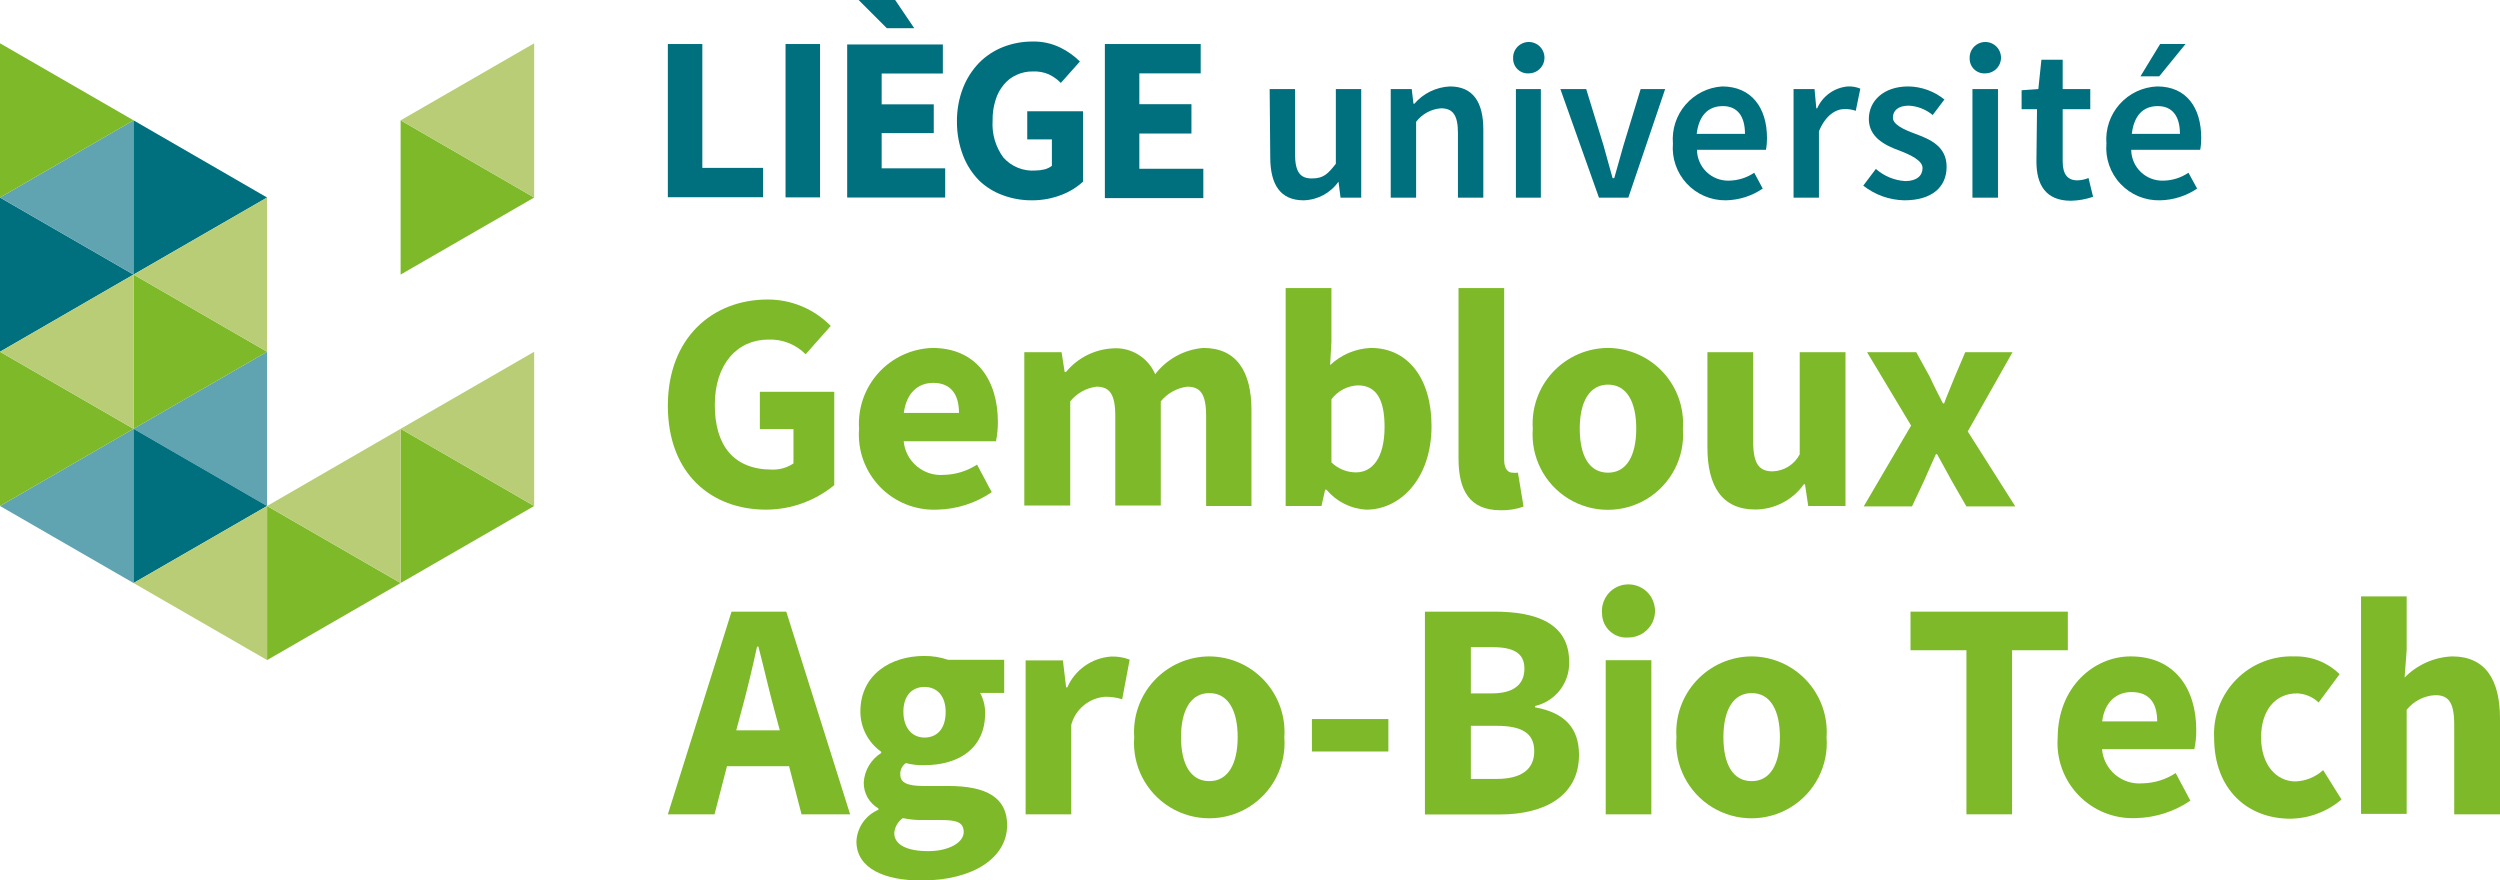
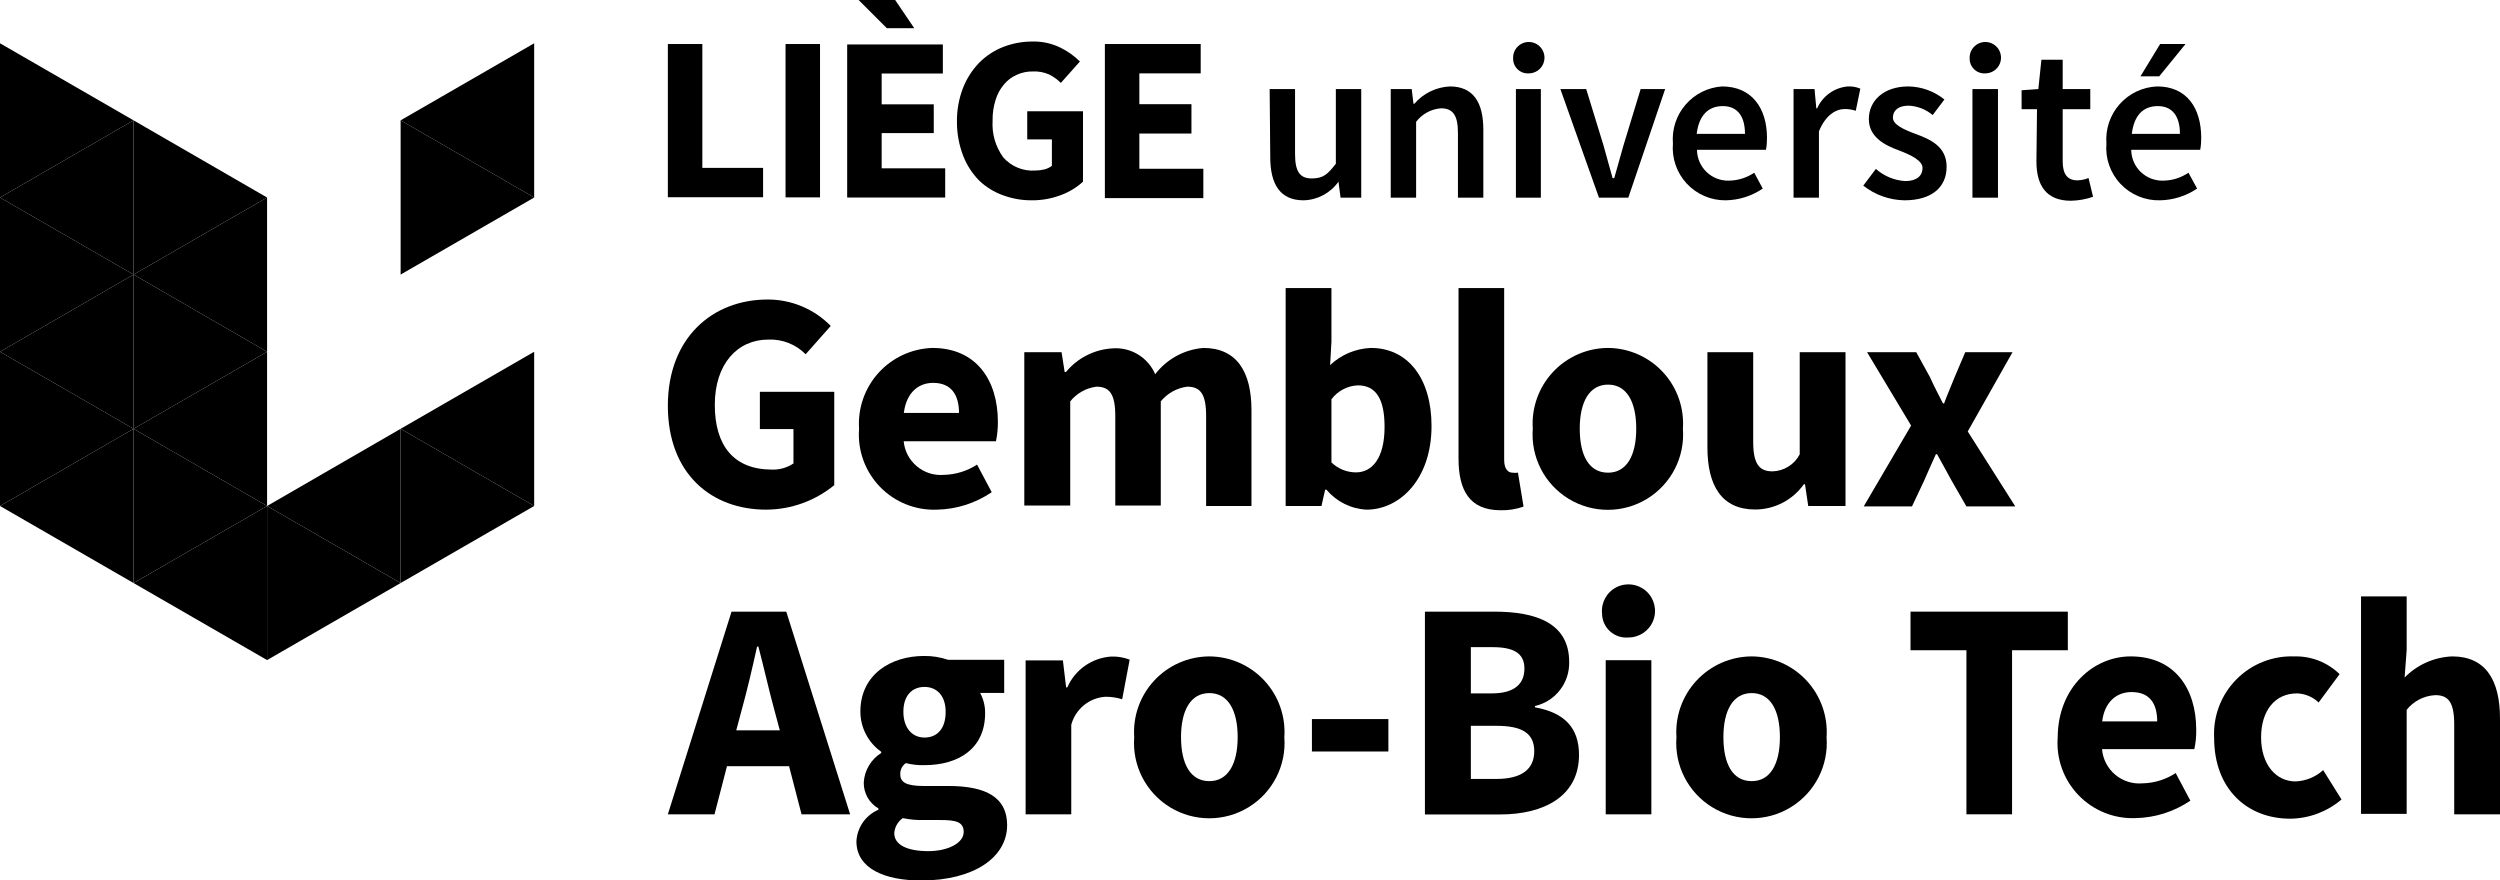
<svg xmlns="http://www.w3.org/2000/svg" height="59.96" width="170.36">
  <defs>
    <style>.cls-1{fill:#00707f;}.cls-2{fill:#5fa4b0;}.cls-3{fill:#7db928;}.cls-4{fill:#b9cd76;}</style>
  </defs>
  <g id="Calque_2" data-name="Calque 2">
    <g id="faculté">
-       <polygon class="cls-1" points="9.1 18.71 0 23.97 0 13.46 9.1 18.71" />
-       <polygon class="cls-2" points="0 34.48 9.1 29.22 9.1 39.73 0 34.48" />
-       <polygon class="cls-2" points="0 13.46 9.1 8.2 9.1 18.71 0 13.46" />
-       <polygon class="cls-1" points="18.2 13.46 9.1 8.2 9.1 18.71 18.2 13.46" />
-       <polygon class="cls-2" points="9.1 29.22 18.2 34.48 18.2 23.97 9.1 29.22" />
-       <polygon class="cls-1" points="18.2 34.48 9.1 29.22 9.1 39.73 18.2 34.48" />
-       <polygon class="cls-3" points="18.2 23.97 9.1 18.71 9.1 29.22 18.2 23.97" />
-       <polygon class="cls-3" points="9.1 29.22 0 34.48 0 23.97 9.1 29.22" />
-       <polygon class="cls-3" points="9.1 8.2 0 13.46 0 2.95 9.1 8.2" />
-       <polygon class="cls-3" points="27.3 39.73 18.2 34.48 18.2 44.98 27.3 39.73" />
-       <polygon class="cls-3" points="36.4 13.46 27.3 18.71 27.3 8.2 36.4 13.46" />
-       <polygon class="cls-3" points="36.4 34.48 27.3 39.73 27.3 29.22 36.4 34.48" />
-       <polygon class="cls-4" points="0 23.97 9.1 18.71 9.1 29.22 0 23.97" />
-       <polygon class="cls-4" points="9.1 18.71 18.2 23.97 18.2 13.46 9.1 18.71" />
-       <polygon class="cls-4" points="9.1 39.73 18.2 44.98 18.2 34.48 9.1 39.73" />
-       <polygon class="cls-4" points="18.2 34.48 27.3 39.73 27.3 29.22 18.2 34.48" />
-       <polygon class="cls-4" points="27.3 8.2 36.4 2.95 36.4 13.46 27.3 8.2" />
-       <polygon class="cls-4" points="27.3 29.22 36.4 23.97 36.4 34.48 27.3 29.22" />
-       <path class="cls-3" d="M52.31,20.41a6,6,0,0,1,4.3,1.8L54.9,24.14a3.38,3.38,0,0,0-2.54-1c-2.12,0-3.65,1.67-3.65,4.45S50,32,52.61,32a2.47,2.47,0,0,0,1.46-.42V29.24H51.78V26.7h5.07v6.36a7.37,7.37,0,0,1-4.64,1.67c-3.73,0-6.7-2.44-6.7-7.08S48.56,20.41,52.31,20.41Z" />
-       <path class="cls-3" d="M63.53,23.71c3,0,4.47,2.19,4.47,5.05a6.39,6.39,0,0,1-.13,1.31H61.58a2.54,2.54,0,0,0,2.73,2.29,4.33,4.33,0,0,0,2.27-.7l1,1.88a6.86,6.86,0,0,1-3.72,1.19,5.12,5.12,0,0,1-5.32-5.51A5.17,5.17,0,0,1,63.53,23.71Zm1.82,4.43c0-1.21-.51-2.05-1.76-2.05-1,0-1.82.65-2,2.05Z" />
-       <path class="cls-3" d="M69.8,24h2.54l.21,1.35h.09a4.43,4.43,0,0,1,3.17-1.61,2.92,2.92,0,0,1,2.91,1.76A4.6,4.6,0,0,1,82,23.71c2.27,0,3.28,1.61,3.28,4.24v6.53H82.19V28.35c0-1.52-.4-2-1.29-2a2.78,2.78,0,0,0-1.8,1v7.1H76V28.35c0-1.52-.4-2-1.29-2a2.74,2.74,0,0,0-1.78,1v7.1H69.8Z" />
-       <path class="cls-3" d="M87.61,19.63h3.12v3.64l-.09,1.61a4.29,4.29,0,0,1,2.78-1.17c2.54,0,4.13,2.1,4.13,5.32,0,3.62-2.16,5.7-4.43,5.7a3.82,3.82,0,0,1-2.73-1.36H90.3l-.25,1.11H87.61ZM92.4,32.19c1.08,0,1.95-.93,1.95-3.1,0-1.88-.57-2.83-1.82-2.83a2.37,2.37,0,0,0-1.8.95v4.3A2.4,2.4,0,0,0,92.4,32.19Z" />
-       <path class="cls-3" d="M99.39,19.63h3.11V31.34c0,.66.3.87.56.87a1.4,1.4,0,0,0,.38,0l.38,2.31a4.25,4.25,0,0,1-1.57.25c-2.14,0-2.86-1.4-2.86-3.52Z" />
-       <path class="cls-3" d="M109.58,23.71a5.15,5.15,0,0,1,5.1,5.51,5.13,5.13,0,1,1-10.23,0A5.16,5.16,0,0,1,109.58,23.71Zm0,8.5c1.27,0,1.92-1.17,1.92-3s-.65-3-1.92-3-1.93,1.17-1.93,3S108.28,32.21,109.58,32.21Z" />
-       <path class="cls-3" d="M116.35,24h3.12v6.12c0,1.5.42,2,1.31,2a2.15,2.15,0,0,0,1.86-1.16V24h3.12V34.48h-2.54L123,33h-.08a4.07,4.07,0,0,1-3.31,1.72c-2.28,0-3.26-1.61-3.26-4.24Z" />
-       <path class="cls-3" d="M130.23,29l-3-5h3.35l.93,1.69c.27.6.59,1.21.89,1.8h.08c.21-.59.49-1.2.72-1.8l.72-1.69h3.22l-3.05,5.4,3.24,5.11H134l-1-1.74c-.34-.6-.66-1.23-1-1.82h-.08c-.26.59-.55,1.2-.81,1.82l-.82,1.74H127Z" />
-       <path class="cls-3" d="M53.77,52.21H49.54l-.85,3.28H45.51l4.34-13.81h3.73l4.35,13.81H54.62Zm-.63-2.44L52.8,48.5c-.38-1.37-.74-3-1.12-4.44h-.09c-.32,1.46-.7,3.07-1.08,4.44l-.34,1.27Z" />
-       <path class="cls-3" d="M59.86,55.18v-.09a2,2,0,0,1-1-1.78,2.55,2.55,0,0,1,1.19-2v-.08a3.36,3.36,0,0,1-1.42-2.74c0-2.52,2.07-3.79,4.34-3.79a4.89,4.89,0,0,1,1.63.26h3.83v2.26H66.79a2.83,2.83,0,0,1,.34,1.38c0,2.42-1.82,3.54-4.13,3.54A4.42,4.42,0,0,1,61.73,52a.87.87,0,0,0-.38.78c0,.53.42.78,1.59.78h1.69c2.59,0,4,.79,4,2.67,0,2.19-2.26,3.77-5.86,3.77-2.46,0-4.41-.8-4.41-2.67A2.47,2.47,0,0,1,59.86,55.18ZM63.25,58c1.4,0,2.42-.58,2.42-1.3s-.57-.82-1.61-.82H63a6.25,6.25,0,0,1-1.48-.13,1.37,1.37,0,0,0-.58,1C60.92,57.59,61.86,58,63.25,58Zm1.19-9.5c0-1.1-.61-1.69-1.44-1.69s-1.44.57-1.44,1.69.61,1.76,1.44,1.76S64.44,49.69,64.44,48.52Z" />
-       <path class="cls-3" d="M69.89,45h2.54l.22,1.84h.08a3.52,3.52,0,0,1,3-2.1,3.17,3.17,0,0,1,1.25.21l-.51,2.7a3.78,3.78,0,0,0-1.14-.17A2.58,2.58,0,0,0,73,49.39v6.1H69.89Z" />
-       <path class="cls-3" d="M82.41,44.73a5.15,5.15,0,0,1,5.11,5.51,5.13,5.13,0,1,1-10.23,0A5.15,5.15,0,0,1,82.41,44.73Zm0,8.5c1.27,0,1.93-1.17,1.93-3s-.66-3-1.93-3-1.93,1.17-1.93,3S81.12,53.23,82.41,53.23Z" />
-       <path class="cls-3" d="M89.4,49h5.21v2.21H89.4Z" />
-       <path class="cls-3" d="M97.1,41.68h4.72c2.88,0,5.11.79,5.11,3.43a3,3,0,0,1-2.33,3v.09c2,.36,3,1.39,3,3.24,0,2.81-2.37,4.06-5.38,4.06H97.1Zm4.57,5.57c1.53,0,2.21-.65,2.21-1.69s-.72-1.46-2.17-1.46h-1.48v3.15Zm.3,5.83c1.69,0,2.58-.64,2.58-1.89s-.87-1.73-2.58-1.73h-1.74v3.62Z" />
-       <path class="cls-3" d="M109.17,41.81a1.81,1.81,0,1,1,1.8,1.63A1.65,1.65,0,0,1,109.17,41.81Zm.25,3.18h3.11v10.5h-3.11Z" />
-       <path class="cls-3" d="M119.37,44.73a5.15,5.15,0,0,1,5.1,5.51,5.13,5.13,0,1,1-10.23,0A5.16,5.16,0,0,1,119.37,44.73Zm0,8.5c1.27,0,1.92-1.17,1.92-3s-.65-3-1.92-3-1.93,1.17-1.93,3S118.07,53.23,119.37,53.23Z" />
-       <path class="cls-3" d="M134,44.31h-3.81V41.68h10.72v2.63h-3.8V55.49H134Z" />
-       <path class="cls-3" d="M145.19,44.73c3,0,4.47,2.19,4.47,5a5.78,5.78,0,0,1-.13,1.32h-6.29A2.55,2.55,0,0,0,146,53.38a4.27,4.27,0,0,0,2.26-.7l1,1.88a6.89,6.89,0,0,1-3.73,1.19,5.12,5.12,0,0,1-5.31-5.51C140.24,46.83,142.67,44.73,145.19,44.73ZM147,49.16c0-1.21-.5-2-1.75-2-1,0-1.83.65-2,2Z" />
-       <path class="cls-3" d="M156.35,44.73a4.25,4.25,0,0,1,3.08,1.21L158,47.87a2.24,2.24,0,0,0-1.47-.62c-1.5,0-2.45,1.17-2.45,3s1,3,2.35,3a3,3,0,0,0,1.88-.77l1.25,2a5.48,5.48,0,0,1-3.49,1.31c-2.92,0-5.19-2-5.19-5.51A5.28,5.28,0,0,1,156.35,44.73Z" />
-       <path class="cls-3" d="M160.89,40.64H164v3.65l-.14,1.88a4.81,4.81,0,0,1,3.24-1.44c2.28,0,3.26,1.61,3.26,4.24v6.52h-3.12V49.37c0-1.52-.4-2-1.29-2a2.66,2.66,0,0,0-1.95,1v7.09h-3.11Z" />
-       <path class="cls-1" d="M86.52,6.07h1.73v4.42c0,1.22.34,1.67,1.14,1.67s1.09-.3,1.64-1V6.07h1.73v7.4H91.35l-.14-1.09h0a3,3,0,0,1-2.38,1.27c-1.58,0-2.27-1.07-2.27-2.94Z" />
-       <path class="cls-1" d="M94.77,6.07H96.2l.12,1h.06A3.41,3.41,0,0,1,98.8,5.89c1.58,0,2.28,1.07,2.28,2.94v4.64H99.35V9.06c0-1.22-.35-1.68-1.16-1.68a2.36,2.36,0,0,0-1.69.92v5.17H94.77Z" />
-       <path class="cls-1" d="M103.3,6.07H105v7.4H103.3Z" />
-       <path class="cls-1" d="M106.33,6.07h1.76l1.18,3.84c.19.73.42,1.48.62,2.23H110c.21-.75.42-1.5.63-2.23l1.17-3.84h1.67l-2.51,7.4h-2Z" />
-       <path class="cls-1" d="M117.35,5.89c2,0,3.06,1.45,3.06,3.51a4.11,4.11,0,0,1-.07.81h-4.7a2.12,2.12,0,0,0,2.18,2.1,3.15,3.15,0,0,0,1.72-.54l.58,1.08a4.6,4.6,0,0,1-2.53.8A3.57,3.57,0,0,1,114,9.78,3.6,3.6,0,0,1,117.35,5.89Zm1.56,3.23c0-1.18-.5-1.89-1.51-1.89s-1.63.65-1.78,1.89Z" />
-       <path class="cls-1" d="M122.22,6.07h1.43l.12,1.31h.06a2.52,2.52,0,0,1,2.09-1.49,2,2,0,0,1,.85.15l-.31,1.51a2.24,2.24,0,0,0-.76-.12c-.59,0-1.3.41-1.75,1.52v4.52h-1.73Z" />
-       <path class="cls-1" d="M127.83,11.51a3.33,3.33,0,0,0,2,.83c.8,0,1.18-.38,1.18-.89s-.8-.89-1.58-1.19c-1-.36-2.08-.92-2.08-2.15s1-2.22,2.69-2.22a4,4,0,0,1,2.46.89l-.8,1.06a2.74,2.74,0,0,0-1.63-.64c-.74,0-1.08.35-1.08.82s.74.81,1.53,1.1c1,.37,2.13.85,2.13,2.24s-1,2.29-2.88,2.29a4.66,4.66,0,0,1-2.8-1Z" />
-       <path class="cls-1" d="M134.41,6.07h1.74v7.4h-1.74Z" />
-       <path class="cls-1" d="M138.81,7.44h-1.05V6.15l1.14-.08.21-2h1.45v2h1.88V7.44h-1.88V11c0,.87.33,1.29,1,1.29a2.1,2.1,0,0,0,.76-.16l.31,1.28a4.92,4.92,0,0,1-1.51.27c-1.72,0-2.35-1.09-2.35-2.68Z" />
-       <path class="cls-1" d="M147,5.89c2,0,3,1.45,3,3.51a4.11,4.11,0,0,1-.07.81h-4.7a2.12,2.12,0,0,0,2.18,2.1,3.12,3.12,0,0,0,1.72-.54l.59,1.08a4.66,4.66,0,0,1-2.53.8,3.57,3.57,0,0,1-3.65-3.87A3.61,3.61,0,0,1,147,5.89Zm1.55,3.23c0-1.18-.5-1.89-1.51-1.89s-1.62.65-1.77,1.89Z" />
-       <path class="cls-1" d="M103.11,4a1.07,1.07,0,1,1,1.07,1A1,1,0,0,1,103.11,4Z" />
-       <path class="cls-1" d="M134.22,4a1.07,1.07,0,1,1,1.07,1A1,1,0,0,1,134.22,4Z" />
-       <polygon class="cls-1" points="147.14 5.2 145.86 5.2 147.2 3 148.93 3 147.14 5.2" />
-       <path class="cls-1" d="M45.51,3h2.35v8.44H52v2H45.51Z" />
-       <path class="cls-1" d="M53.53,3h2.35V13.45H53.53Z" />
-       <polygon class="cls-1" points="57.73 3.03 64.25 3.03 64.25 5.01 60.08 5.01 60.08 7.11 63.63 7.11 63.63 9.07 60.08 9.07 60.08 11.47 64.41 11.47 64.41 13.46 57.73 13.46 57.73 3.03" />
-       <polygon class="cls-1" points="58.51 0 61 0 62.3 1.92 60.43 1.92 58.51 0" />
-       <path class="cls-1" d="M65.21,8.3A6.22,6.22,0,0,1,65.62,6a5.24,5.24,0,0,1,1.1-1.72A4.76,4.76,0,0,1,68.36,3.2a5.46,5.46,0,0,1,2-.37,4.11,4.11,0,0,1,1.91.42,5.08,5.08,0,0,1,1.32.94l-1.3,1.46a3,3,0,0,0-.81-.58,2.44,2.44,0,0,0-1.09-.2,2.51,2.51,0,0,0-1.11.23,2.34,2.34,0,0,0-.87.66,2.91,2.91,0,0,0-.57,1.06,4.34,4.34,0,0,0-.2,1.4,3.83,3.83,0,0,0,.73,2.51,2.66,2.66,0,0,0,2.19.89,2.59,2.59,0,0,0,.63-.08,1.4,1.4,0,0,0,.49-.24V9.5H70V7.58h3.8v4.8a4.54,4.54,0,0,1-1.47.9,5.45,5.45,0,0,1-2,.37,5.57,5.57,0,0,1-2-.35,4.58,4.58,0,0,1-1.61-1,5,5,0,0,1-1.08-1.67A6.37,6.37,0,0,1,65.21,8.3Z" />
-       <path class="cls-1" d="M75.29,3h6.53V5H77.64V7.1h3.55v2H77.64v2.4H82v2H75.29Z" />
+       <polygon className="cls-1" points="9.1 18.71 0 23.97 0 13.46 9.1 18.71" />
+       <polygon className="cls-2" points="0 34.48 9.1 29.22 9.1 39.73 0 34.48" />
+       <polygon className="cls-2" points="0 13.46 9.1 8.2 9.1 18.71 0 13.46" />
+       <polygon className="cls-1" points="18.2 13.46 9.1 8.2 9.1 18.71 18.2 13.46" />
+       <polygon className="cls-2" points="9.1 29.22 18.2 34.48 18.2 23.97 9.1 29.22" />
+       <polygon className="cls-1" points="18.2 34.48 9.1 29.22 9.1 39.73 18.2 34.48" />
+       <polygon className="cls-3" points="18.2 23.97 9.1 18.71 9.1 29.22 18.2 23.97" />
+       <polygon className="cls-3" points="9.1 29.22 0 34.48 0 23.97 9.1 29.22" />
+       <polygon className="cls-3" points="9.1 8.2 0 13.46 0 2.95 9.1 8.2" />
+       <polygon className="cls-3" points="27.3 39.73 18.2 34.48 18.2 44.98 27.3 39.73" />
+       <polygon className="cls-3" points="36.4 13.46 27.3 18.71 27.3 8.2 36.4 13.46" />
+       <polygon className="cls-3" points="36.4 34.48 27.3 39.73 27.3 29.22 36.4 34.48" />
+       <polygon className="cls-4" points="0 23.97 9.1 18.71 9.1 29.22 0 23.97" />
+       <polygon className="cls-4" points="9.1 18.71 18.2 23.97 18.2 13.46 9.1 18.71" />
+       <polygon className="cls-4" points="9.1 39.73 18.2 44.98 18.2 34.48 9.1 39.73" />
+       <polygon className="cls-4" points="18.2 34.48 27.3 39.73 27.3 29.22 18.2 34.48" />
+       <polygon className="cls-4" points="27.3 8.2 36.4 2.95 36.4 13.46 27.3 8.2" />
+       <polygon className="cls-4" points="27.3 29.22 36.4 23.97 36.4 34.48 27.3 29.22" />
+       <path className="cls-3" d="M52.31,20.41a6,6,0,0,1,4.3,1.8L54.9,24.14a3.38,3.38,0,0,0-2.54-1c-2.12,0-3.65,1.67-3.65,4.45S50,32,52.61,32a2.47,2.47,0,0,0,1.46-.42V29.24H51.78V26.7h5.07v6.36a7.37,7.37,0,0,1-4.64,1.67c-3.73,0-6.7-2.44-6.7-7.08S48.56,20.41,52.31,20.41Z" />
+       <path className="cls-3" d="M63.53,23.71c3,0,4.47,2.19,4.47,5.05a6.39,6.39,0,0,1-.13,1.31H61.58a2.54,2.54,0,0,0,2.73,2.29,4.33,4.33,0,0,0,2.27-.7l1,1.88a6.86,6.86,0,0,1-3.72,1.19,5.12,5.12,0,0,1-5.32-5.51A5.17,5.17,0,0,1,63.53,23.71Zm1.82,4.43c0-1.21-.51-2.05-1.76-2.05-1,0-1.82.65-2,2.05Z" />
+       <path className="cls-3" d="M69.8,24h2.54l.21,1.35h.09a4.43,4.43,0,0,1,3.17-1.61,2.92,2.92,0,0,1,2.91,1.76A4.6,4.6,0,0,1,82,23.71c2.27,0,3.28,1.61,3.28,4.24v6.53H82.19V28.35c0-1.52-.4-2-1.29-2a2.78,2.78,0,0,0-1.8,1v7.1H76V28.35c0-1.52-.4-2-1.29-2a2.74,2.74,0,0,0-1.78,1v7.1H69.8Z" />
+       <path className="cls-3" d="M87.61,19.63h3.12v3.64l-.09,1.61a4.29,4.29,0,0,1,2.78-1.17c2.54,0,4.13,2.1,4.13,5.32,0,3.62-2.16,5.7-4.43,5.7a3.82,3.82,0,0,1-2.73-1.36H90.3l-.25,1.11H87.61ZM92.4,32.19c1.08,0,1.95-.93,1.95-3.1,0-1.88-.57-2.83-1.82-2.83a2.37,2.37,0,0,0-1.8.95v4.3A2.4,2.4,0,0,0,92.4,32.19Z" />
+       <path className="cls-3" d="M99.39,19.63h3.11V31.34c0,.66.3.87.56.87a1.4,1.4,0,0,0,.38,0l.38,2.31a4.25,4.25,0,0,1-1.57.25c-2.14,0-2.86-1.4-2.86-3.52Z" />
+       <path className="cls-3" d="M109.58,23.71a5.15,5.15,0,0,1,5.1,5.51,5.13,5.13,0,1,1-10.23,0A5.16,5.16,0,0,1,109.58,23.71Zm0,8.5c1.27,0,1.92-1.17,1.92-3s-.65-3-1.92-3-1.93,1.17-1.93,3S108.28,32.21,109.58,32.21Z" />
+       <path className="cls-3" d="M116.35,24h3.12v6.12c0,1.5.42,2,1.31,2a2.15,2.15,0,0,0,1.86-1.16V24h3.12V34.48h-2.54L123,33h-.08a4.07,4.07,0,0,1-3.31,1.72c-2.28,0-3.26-1.61-3.26-4.24Z" />
+       <path className="cls-3" d="M130.23,29l-3-5h3.35l.93,1.69c.27.6.59,1.21.89,1.8h.08c.21-.59.49-1.2.72-1.8l.72-1.69h3.22l-3.05,5.4,3.24,5.11H134l-1-1.74c-.34-.6-.66-1.23-1-1.82h-.08c-.26.59-.55,1.2-.81,1.82l-.82,1.74H127Z" />
+       <path className="cls-3" d="M53.77,52.21H49.54l-.85,3.28H45.51l4.34-13.81h3.73l4.35,13.81H54.62Zm-.63-2.44L52.8,48.5c-.38-1.37-.74-3-1.12-4.44h-.09c-.32,1.46-.7,3.07-1.08,4.44l-.34,1.27Z" />
+       <path className="cls-3" d="M59.86,55.18v-.09a2,2,0,0,1-1-1.78,2.55,2.55,0,0,1,1.19-2v-.08a3.36,3.36,0,0,1-1.42-2.74c0-2.52,2.07-3.79,4.34-3.79a4.89,4.89,0,0,1,1.63.26h3.83v2.26H66.79a2.83,2.83,0,0,1,.34,1.38c0,2.42-1.82,3.54-4.13,3.54A4.42,4.42,0,0,1,61.73,52a.87.87,0,0,0-.38.78c0,.53.42.78,1.59.78h1.69c2.59,0,4,.79,4,2.67,0,2.19-2.26,3.77-5.86,3.77-2.46,0-4.41-.8-4.41-2.67A2.47,2.47,0,0,1,59.86,55.18ZM63.25,58c1.4,0,2.42-.58,2.42-1.3s-.57-.82-1.61-.82H63a6.25,6.25,0,0,1-1.48-.13,1.37,1.37,0,0,0-.58,1C60.92,57.59,61.86,58,63.25,58Zm1.19-9.5c0-1.1-.61-1.69-1.44-1.69s-1.44.57-1.44,1.69.61,1.76,1.44,1.76S64.44,49.69,64.44,48.52Z" />
+       <path className="cls-3" d="M69.89,45h2.54l.22,1.84h.08a3.52,3.52,0,0,1,3-2.1,3.17,3.17,0,0,1,1.25.21l-.51,2.7a3.78,3.78,0,0,0-1.14-.17A2.58,2.58,0,0,0,73,49.39v6.1H69.89Z" />
+       <path className="cls-3" d="M82.41,44.73a5.15,5.15,0,0,1,5.11,5.51,5.13,5.13,0,1,1-10.23,0A5.15,5.15,0,0,1,82.41,44.73Zm0,8.5c1.27,0,1.93-1.17,1.93-3s-.66-3-1.93-3-1.93,1.17-1.93,3S81.12,53.23,82.41,53.23Z" />
+       <path className="cls-3" d="M89.4,49h5.21v2.21H89.4Z" />
+       <path className="cls-3" d="M97.1,41.68h4.72c2.88,0,5.11.79,5.11,3.43a3,3,0,0,1-2.33,3v.09c2,.36,3,1.39,3,3.24,0,2.81-2.37,4.06-5.38,4.06H97.1Zm4.57,5.57c1.53,0,2.21-.65,2.21-1.69s-.72-1.46-2.17-1.46h-1.48v3.15Zm.3,5.83c1.69,0,2.58-.64,2.58-1.89s-.87-1.73-2.58-1.73h-1.74v3.62Z" />
+       <path className="cls-3" d="M109.17,41.81a1.81,1.81,0,1,1,1.8,1.63A1.65,1.65,0,0,1,109.17,41.81Zm.25,3.18h3.11v10.5h-3.11Z" />
+       <path className="cls-3" d="M119.37,44.73a5.15,5.15,0,0,1,5.1,5.51,5.13,5.13,0,1,1-10.23,0A5.16,5.16,0,0,1,119.37,44.73Zm0,8.5c1.27,0,1.92-1.17,1.92-3s-.65-3-1.92-3-1.93,1.17-1.93,3S118.07,53.23,119.37,53.23Z" />
+       <path className="cls-3" d="M134,44.31h-3.81V41.68h10.72v2.63h-3.8V55.49H134Z" />
+       <path className="cls-3" d="M145.19,44.73c3,0,4.47,2.19,4.47,5a5.78,5.78,0,0,1-.13,1.32h-6.29A2.55,2.55,0,0,0,146,53.38a4.27,4.27,0,0,0,2.26-.7l1,1.88a6.89,6.89,0,0,1-3.73,1.19,5.12,5.12,0,0,1-5.31-5.51C140.24,46.83,142.67,44.73,145.19,44.73ZM147,49.16c0-1.21-.5-2-1.75-2-1,0-1.83.65-2,2Z" />
+       <path className="cls-3" d="M156.35,44.73a4.25,4.25,0,0,1,3.08,1.21L158,47.87a2.24,2.24,0,0,0-1.47-.62c-1.5,0-2.45,1.17-2.45,3s1,3,2.35,3a3,3,0,0,0,1.88-.77l1.25,2a5.48,5.48,0,0,1-3.49,1.31c-2.92,0-5.19-2-5.19-5.51A5.28,5.28,0,0,1,156.35,44.73Z" />
+       <path className="cls-3" d="M160.89,40.64H164v3.65l-.14,1.88a4.81,4.81,0,0,1,3.24-1.44c2.28,0,3.26,1.61,3.26,4.24v6.52h-3.12V49.37c0-1.52-.4-2-1.29-2a2.66,2.66,0,0,0-1.95,1v7.09h-3.11Z" />
+       <path className="cls-1" d="M86.52,6.07h1.73v4.42c0,1.22.34,1.67,1.14,1.67s1.09-.3,1.64-1V6.07h1.73v7.4H91.35l-.14-1.09h0a3,3,0,0,1-2.38,1.27c-1.58,0-2.27-1.07-2.27-2.94Z" />
+       <path className="cls-1" d="M94.77,6.07H96.2l.12,1h.06A3.41,3.41,0,0,1,98.8,5.89c1.58,0,2.28,1.07,2.28,2.94v4.64H99.35V9.06c0-1.22-.35-1.68-1.16-1.68a2.36,2.36,0,0,0-1.69.92v5.17H94.77Z" />
+       <path className="cls-1" d="M103.3,6.07H105v7.4H103.3Z" />
+       <path className="cls-1" d="M106.33,6.07h1.76l1.18,3.84c.19.73.42,1.48.62,2.23H110c.21-.75.42-1.5.63-2.23l1.17-3.84h1.67l-2.51,7.4h-2Z" />
+       <path className="cls-1" d="M117.35,5.89c2,0,3.06,1.45,3.06,3.51a4.11,4.11,0,0,1-.07.81h-4.7a2.12,2.12,0,0,0,2.18,2.1,3.15,3.15,0,0,0,1.72-.54l.58,1.08a4.6,4.6,0,0,1-2.53.8A3.57,3.57,0,0,1,114,9.78,3.6,3.6,0,0,1,117.35,5.89Zm1.56,3.23c0-1.18-.5-1.89-1.51-1.89s-1.63.65-1.78,1.89Z" />
+       <path className="cls-1" d="M122.22,6.07h1.43l.12,1.31h.06a2.52,2.52,0,0,1,2.09-1.49,2,2,0,0,1,.85.15l-.31,1.51a2.24,2.24,0,0,0-.76-.12c-.59,0-1.3.41-1.75,1.52v4.52h-1.73Z" />
+       <path className="cls-1" d="M127.83,11.51a3.33,3.33,0,0,0,2,.83c.8,0,1.18-.38,1.18-.89s-.8-.89-1.58-1.19c-1-.36-2.08-.92-2.08-2.15s1-2.22,2.69-2.22a4,4,0,0,1,2.46.89l-.8,1.06a2.74,2.74,0,0,0-1.63-.64c-.74,0-1.08.35-1.08.82s.74.81,1.53,1.1c1,.37,2.13.85,2.13,2.24s-1,2.29-2.88,2.29a4.66,4.66,0,0,1-2.8-1Z" />
+       <path className="cls-1" d="M134.41,6.07h1.74v7.4h-1.74Z" />
+       <path className="cls-1" d="M138.81,7.44h-1.05V6.15l1.14-.08.21-2h1.45v2h1.88V7.44h-1.88V11c0,.87.33,1.29,1,1.29a2.1,2.1,0,0,0,.76-.16l.31,1.28a4.92,4.92,0,0,1-1.51.27c-1.72,0-2.35-1.09-2.35-2.68Z" />
+       <path className="cls-1" d="M147,5.89c2,0,3,1.45,3,3.51a4.11,4.11,0,0,1-.07.81h-4.7a2.12,2.12,0,0,0,2.18,2.1,3.12,3.12,0,0,0,1.72-.54l.59,1.08a4.66,4.66,0,0,1-2.53.8,3.57,3.57,0,0,1-3.65-3.87A3.61,3.61,0,0,1,147,5.89Zm1.55,3.23c0-1.18-.5-1.89-1.51-1.89s-1.62.65-1.77,1.89Z" />
+       <path className="cls-1" d="M103.11,4a1.07,1.07,0,1,1,1.07,1A1,1,0,0,1,103.11,4Z" />
+       <path className="cls-1" d="M134.22,4a1.07,1.07,0,1,1,1.07,1A1,1,0,0,1,134.22,4Z" />
+       <polygon className="cls-1" points="147.14 5.2 145.86 5.2 147.2 3 148.93 3 147.14 5.2" />
+       <path className="cls-1" d="M45.51,3h2.35v8.44H52v2H45.51Z" />
+       <path className="cls-1" d="M53.53,3h2.35V13.45H53.53Z" />
+       <polygon className="cls-1" points="57.73 3.03 64.25 3.03 64.25 5.01 60.08 5.01 60.08 7.11 63.63 7.11 63.63 9.07 60.08 9.07 60.08 11.47 64.41 11.47 64.41 13.46 57.73 13.46 57.73 3.03" />
+       <polygon className="cls-1" points="58.51 0 61 0 62.3 1.92 60.43 1.92 58.51 0" />
+       <path className="cls-1" d="M65.21,8.3A6.22,6.22,0,0,1,65.62,6a5.24,5.24,0,0,1,1.1-1.72A4.76,4.76,0,0,1,68.36,3.2a5.46,5.46,0,0,1,2-.37,4.11,4.11,0,0,1,1.91.42,5.08,5.08,0,0,1,1.32.94l-1.3,1.46a3,3,0,0,0-.81-.58,2.44,2.44,0,0,0-1.09-.2,2.51,2.51,0,0,0-1.11.23,2.34,2.34,0,0,0-.87.66,2.91,2.91,0,0,0-.57,1.06,4.34,4.34,0,0,0-.2,1.4,3.83,3.83,0,0,0,.73,2.51,2.66,2.66,0,0,0,2.19.89,2.59,2.59,0,0,0,.63-.08,1.4,1.4,0,0,0,.49-.24V9.5H70V7.58h3.8v4.8a4.54,4.54,0,0,1-1.47.9,5.45,5.45,0,0,1-2,.37,5.57,5.57,0,0,1-2-.35,4.58,4.58,0,0,1-1.61-1,5,5,0,0,1-1.08-1.67A6.37,6.37,0,0,1,65.21,8.3Z" />
+       <path className="cls-1" d="M75.29,3h6.53V5H77.64V7.1h3.55v2H77.64v2.4H82v2H75.29Z" />
    </g>
  </g>
</svg>
